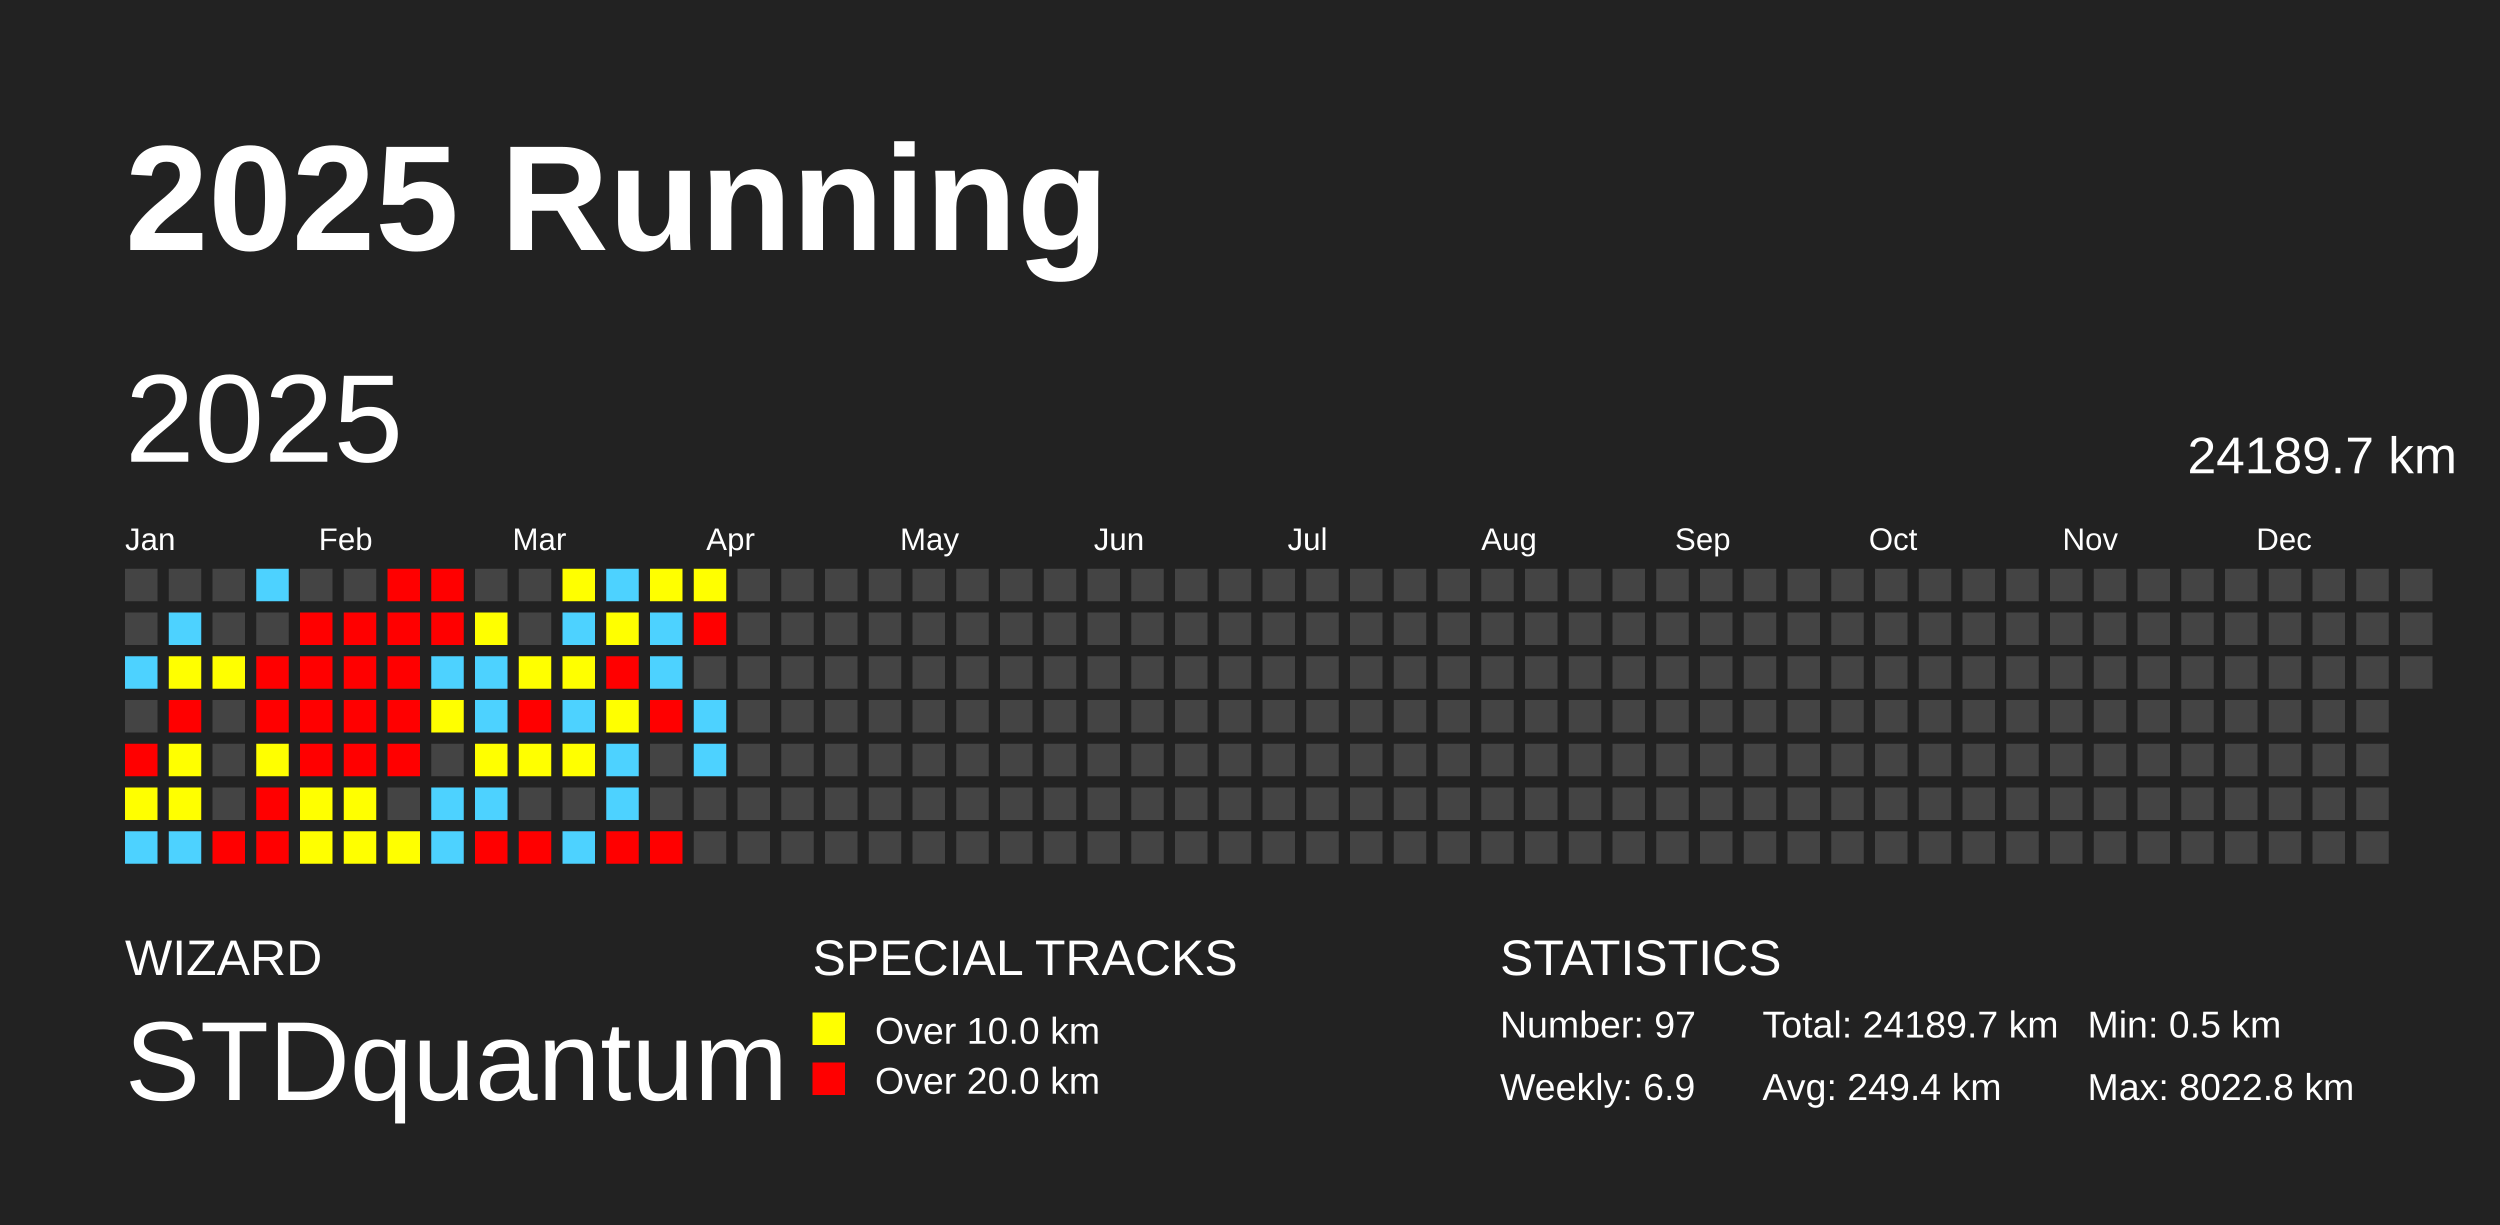
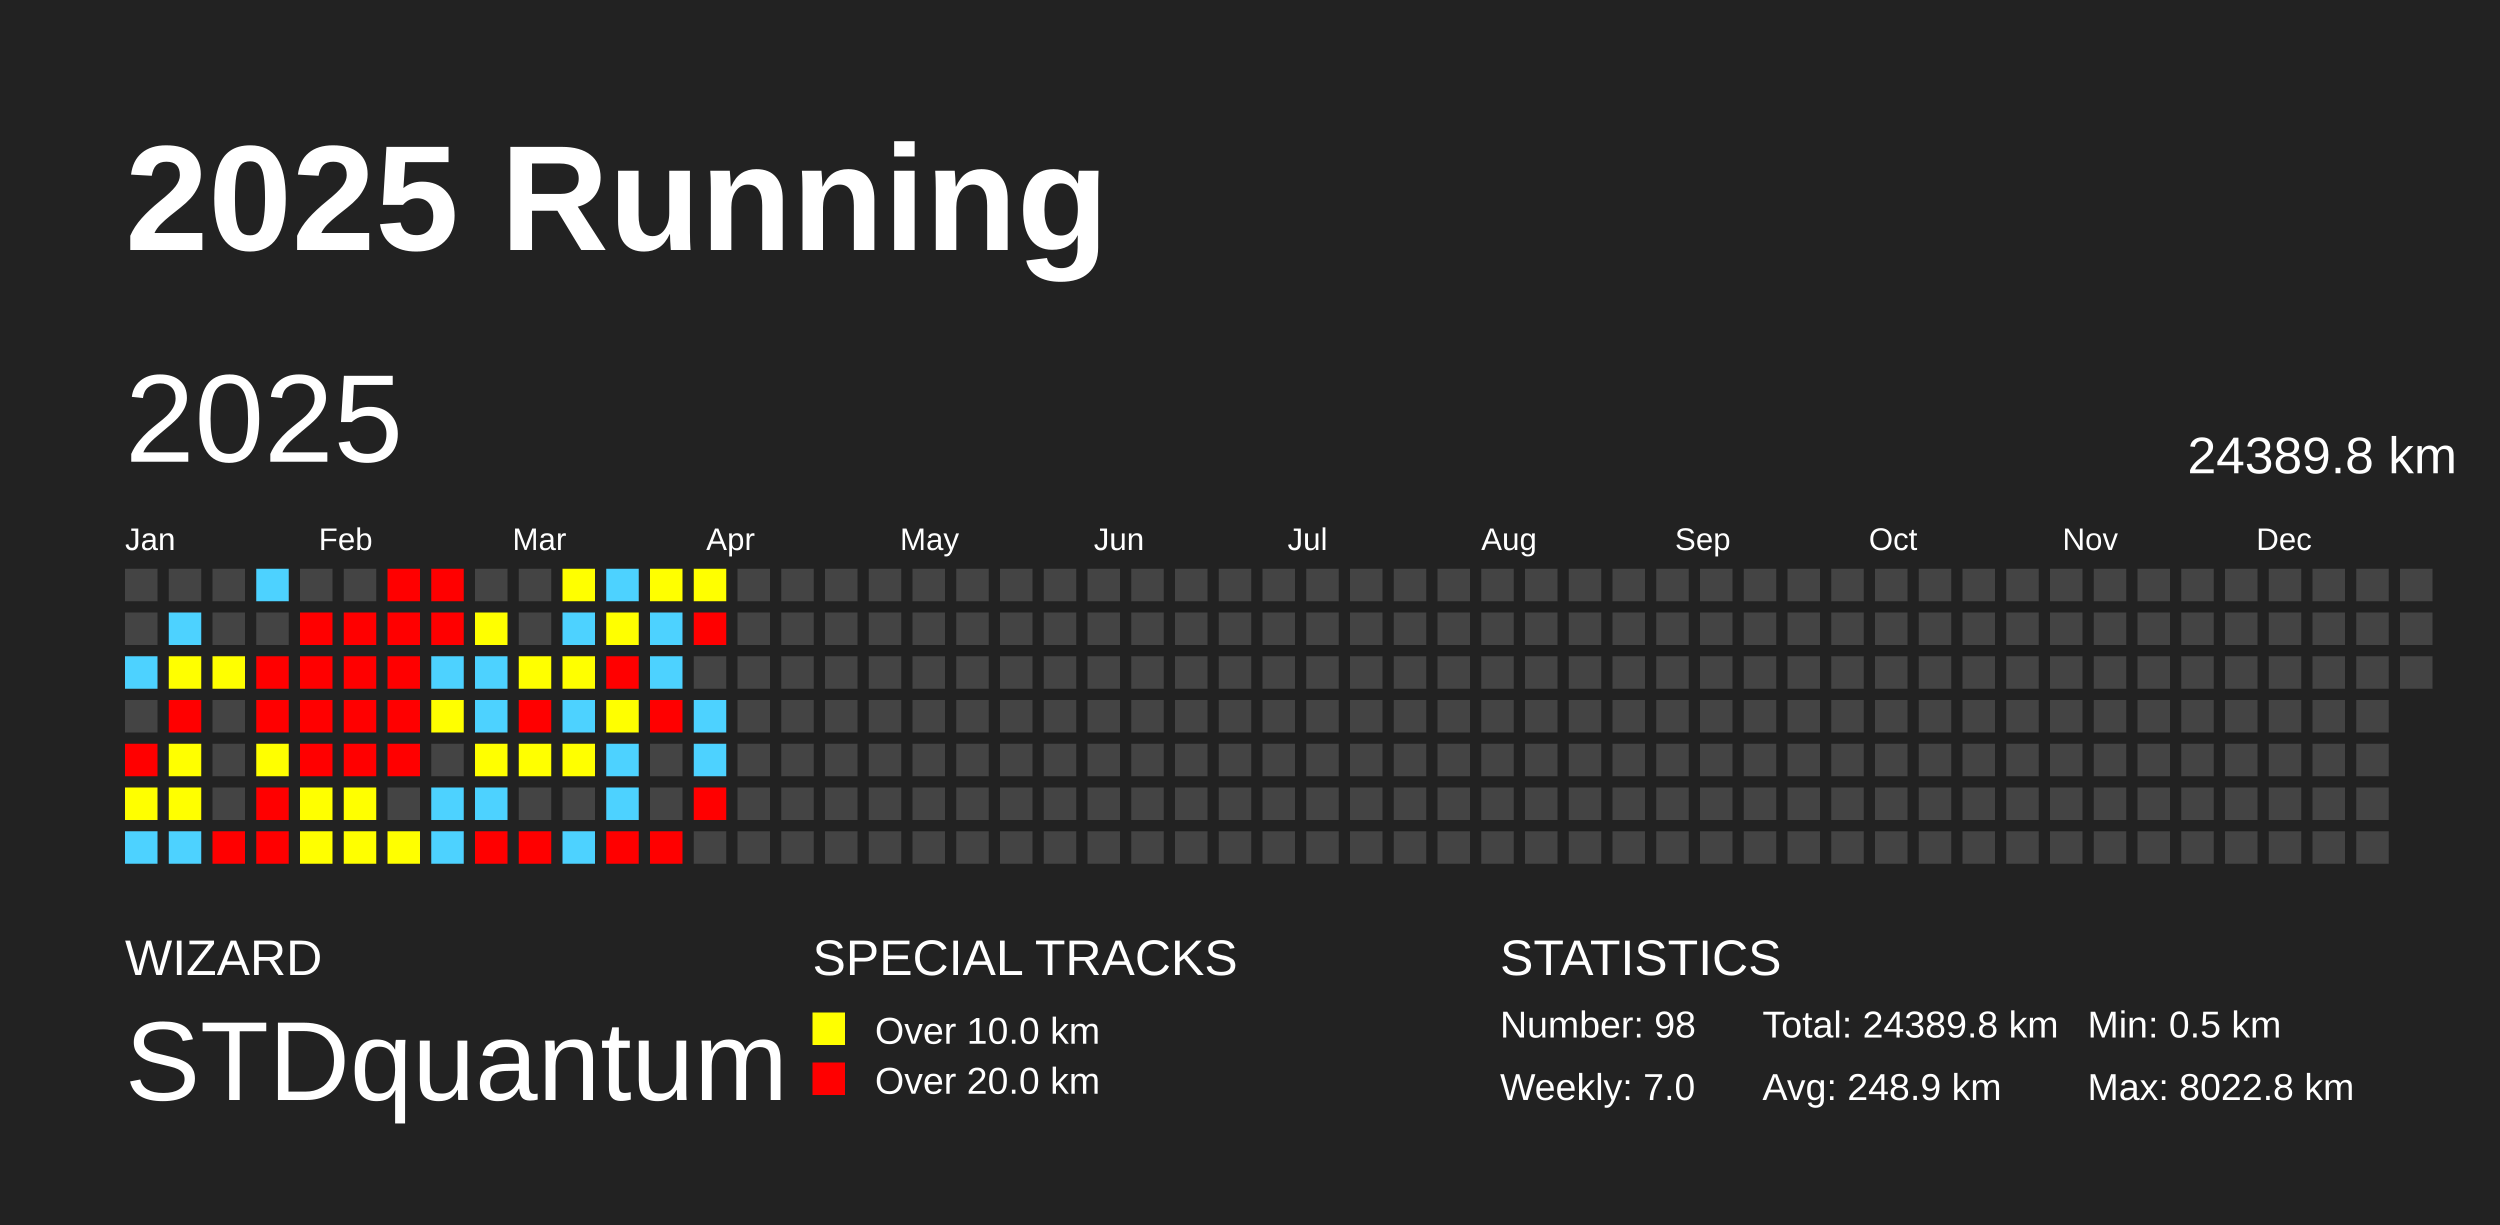
<svg xmlns="http://www.w3.org/2000/svg" baseProfile="full" height="98mm" version="1.1" viewBox="0,0,200,98" width="200mm">
  <defs />
  <rect fill="#222222" height="98" width="200" x="0" y="0" />
  <text fill="#FFFFFF" style="font-size:12px; font-family:Arial; font-weight:bold;" x="10" y="20">2025 Running</text>
  <text fill="#FFFFFF" style="font-size:4px; font-family:Arial" x="10" y="78">WIZARD</text>
  <text fill="#FFFFFF" style="font-size:9px; font-family:Arial" x="10" y="88">STDquantum</text>
  <text fill="#FFFFFF" style="font-size:4px; font-family:Arial" x="65" y="78">SPECIAL TRACKS</text>
  <rect fill="yellow" height="2.6" width="2.6" x="65" y="81" />
  <text fill="#FFFFFF" style="font-size:3px; font-family:Arial" x="70" y="83.5">Over 10.0 km</text>
  <rect fill="red" height="2.6" width="2.6" x="65" y="85" />
  <text fill="#FFFFFF" style="font-size:3px; font-family:Arial" x="70" y="87.5">Over 20.0 km</text>
  <text fill="#FFFFFF" style="font-size:4px; font-family:Arial" x="120" y="78">STATISTICS</text>
-   <text fill="#FFFFFF" style="font-size:3px; font-family:Arial" x="120" y="83">Number: 97</text>
-   <text fill="#FFFFFF" style="font-size:3px; font-family:Arial" x="120" y="88">Weekly: 6.9</text>
-   <text fill="#FFFFFF" style="font-size:3px; font-family:Arial" x="141" y="83">Total: 24189.7 km</text>
-   <text fill="#FFFFFF" style="font-size:3px; font-family:Arial" x="141" y="88">Avg: 249.4 km</text>
+   <text fill="#FFFFFF" style="font-size:3px; font-family:Arial" x="120" y="83">Number: 98</text>
+   <text fill="#FFFFFF" style="font-size:3px; font-family:Arial" x="120" y="88">Weekly: 7.0</text>
+   <text fill="#FFFFFF" style="font-size:3px; font-family:Arial" x="141" y="83">Total: 24389.8 km</text>
+   <text fill="#FFFFFF" style="font-size:3px; font-family:Arial" x="141" y="88">Avg: 248.9 km</text>
  <text fill="#FFFFFF" style="font-size:3px; font-family:Arial" x="167" y="83">Min: 0.5 km</text>
  <text fill="#FFFFFF" style="font-size:3px; font-family:Arial" x="167" y="88">Max: 8022.8 km</text>
  <text dominant-baseline="hanging" fill="#FFFFFF" style="font-size:10.0px; font-family:Arial;" x="10" y="30">2025</text>
-   <text dominant-baseline="hanging" fill="#FFFFFF" style="font-size:4.125px; font-family:Arial;" x="175" y="35">24189.7 km</text>
+   <text dominant-baseline="hanging" fill="#FFFFFF" style="font-size:4.125px; font-family:Arial;" x="175" y="35">24389.8 km</text>
  <text fill="#FFFFFF" style="font-size:2.5px; font-family:Arial" x="10.0" y="44">Jan</text>
  <text fill="#FFFFFF" style="font-size:2.5px; font-family:Arial" x="25.5" y="44">Feb</text>
  <text fill="#FFFFFF" style="font-size:2.5px; font-family:Arial" x="41.0" y="44">Mar</text>
  <text fill="#FFFFFF" style="font-size:2.5px; font-family:Arial" x="56.5" y="44">Apr</text>
  <text fill="#FFFFFF" style="font-size:2.5px; font-family:Arial" x="72.0" y="44">May</text>
  <text fill="#FFFFFF" style="font-size:2.5px; font-family:Arial" x="87.5" y="44">Jun</text>
  <text fill="#FFFFFF" style="font-size:2.5px; font-family:Arial" x="103.0" y="44">Jul</text>
  <text fill="#FFFFFF" style="font-size:2.5px; font-family:Arial" x="118.5" y="44">Aug</text>
  <text fill="#FFFFFF" style="font-size:2.5px; font-family:Arial" x="134.0" y="44">Sep</text>
  <text fill="#FFFFFF" style="font-size:2.5px; font-family:Arial" x="149.5" y="44">Oct</text>
  <text fill="#FFFFFF" style="font-size:2.5px; font-family:Arial" x="165.0" y="44">Nov</text>
  <text fill="#FFFFFF" style="font-size:2.5px; font-family:Arial" x="180.5" y="44">Dec</text>
  <rect fill="#444444" height="2.6" width="2.6" x="10.0" y="45.5" />
  <rect fill="#444444" height="2.6" width="2.6" x="10.0" y="49.0" />
  <rect fill="#4dd2ff" height="2.6" width="2.6" x="10.0" y="52.5" />
  <rect fill="#444444" height="2.6" width="2.6" x="10.0" y="56.0" />
  <rect fill="red" height="2.6" width="2.6" x="10.0" y="59.5" />
  <rect fill="#ffff00" height="2.6" width="2.6" x="10.0" y="63.0" />
  <rect fill="#4dd2ff" height="2.6" width="2.6" x="10.0" y="66.5" />
  <rect fill="#444444" height="2.6" width="2.6" x="13.5" y="45.5" />
  <rect fill="#4dd2ff" height="2.6" width="2.6" x="13.5" y="49.0" />
  <rect fill="#ffff00" height="2.6" width="2.6" x="13.5" y="52.5" />
  <rect fill="red" height="2.6" width="2.6" x="13.5" y="56.0" />
  <rect fill="#ffff00" height="2.6" width="2.6" x="13.5" y="59.5" />
  <rect fill="#ffff00" height="2.6" width="2.6" x="13.5" y="63.0" />
  <rect fill="#4dd2ff" height="2.6" width="2.6" x="13.5" y="66.5" />
  <rect fill="#444444" height="2.6" width="2.6" x="17.0" y="45.5" />
  <rect fill="#444444" height="2.6" width="2.6" x="17.0" y="49.0" />
  <rect fill="#ffff00" height="2.6" width="2.6" x="17.0" y="52.5" />
  <rect fill="#444444" height="2.6" width="2.6" x="17.0" y="56.0" />
  <rect fill="#444444" height="2.6" width="2.6" x="17.0" y="59.5" />
  <rect fill="#444444" height="2.6" width="2.6" x="17.0" y="63.0" />
  <rect fill="red" height="2.6" width="2.6" x="17.0" y="66.5" />
  <rect fill="#4dd2ff" height="2.6" width="2.6" x="20.5" y="45.5" />
  <rect fill="#444444" height="2.6" width="2.6" x="20.5" y="49.0" />
  <rect fill="red" height="2.6" width="2.6" x="20.5" y="52.5" />
  <rect fill="red" height="2.6" width="2.6" x="20.5" y="56.0" />
  <rect fill="#ffff00" height="2.6" width="2.6" x="20.5" y="59.5" />
  <rect fill="red" height="2.6" width="2.6" x="20.5" y="63.0" />
  <rect fill="red" height="2.6" width="2.6" x="20.5" y="66.5" />
  <rect fill="#444444" height="2.6" width="2.6" x="24.0" y="45.5" />
  <rect fill="red" height="2.6" width="2.6" x="24.0" y="49.0" />
  <rect fill="red" height="2.6" width="2.6" x="24.0" y="52.5" />
  <rect fill="red" height="2.6" width="2.6" x="24.0" y="56.0" />
  <rect fill="red" height="2.6" width="2.6" x="24.0" y="59.5" />
  <rect fill="#ffff00" height="2.6" width="2.6" x="24.0" y="63.0" />
  <rect fill="#ffff00" height="2.6" width="2.6" x="24.0" y="66.5" />
  <rect fill="#444444" height="2.6" width="2.6" x="27.5" y="45.5" />
  <rect fill="red" height="2.6" width="2.6" x="27.5" y="49.0" />
  <rect fill="red" height="2.6" width="2.6" x="27.5" y="52.5" />
  <rect fill="red" height="2.6" width="2.6" x="27.5" y="56.0" />
  <rect fill="red" height="2.6" width="2.6" x="27.5" y="59.5" />
  <rect fill="#ffff00" height="2.6" width="2.6" x="27.5" y="63.0" />
  <rect fill="#ffff00" height="2.6" width="2.6" x="27.5" y="66.5" />
  <rect fill="red" height="2.6" width="2.6" x="31.0" y="45.5" />
  <rect fill="red" height="2.6" width="2.6" x="31.0" y="49.0" />
  <rect fill="red" height="2.6" width="2.6" x="31.0" y="52.5" />
  <rect fill="red" height="2.6" width="2.6" x="31.0" y="56.0" />
  <rect fill="red" height="2.6" width="2.6" x="31.0" y="59.5" />
  <rect fill="#444444" height="2.6" width="2.6" x="31.0" y="63.0" />
  <rect fill="#ffff00" height="2.6" width="2.6" x="31.0" y="66.5" />
  <rect fill="red" height="2.6" width="2.6" x="34.5" y="45.5" />
  <rect fill="red" height="2.6" width="2.6" x="34.5" y="49.0" />
  <rect fill="#4dd2ff" height="2.6" width="2.6" x="34.5" y="52.5" />
  <rect fill="#ffff00" height="2.6" width="2.6" x="34.5" y="56.0" />
  <rect fill="#444444" height="2.6" width="2.6" x="34.5" y="59.5" />
  <rect fill="#4dd2ff" height="2.6" width="2.6" x="34.5" y="63.0" />
  <rect fill="#4dd2ff" height="2.6" width="2.6" x="34.5" y="66.5" />
  <rect fill="#444444" height="2.6" width="2.6" x="38.0" y="45.5" />
  <rect fill="#ffff00" height="2.6" width="2.6" x="38.0" y="49.0" />
  <rect fill="#4dd2ff" height="2.6" width="2.6" x="38.0" y="52.5" />
  <rect fill="#4dd2ff" height="2.6" width="2.6" x="38.0" y="56.0" />
  <rect fill="#ffff00" height="2.6" width="2.6" x="38.0" y="59.5" />
  <rect fill="#4dd2ff" height="2.6" width="2.6" x="38.0" y="63.0" />
  <rect fill="red" height="2.6" width="2.6" x="38.0" y="66.5" />
  <rect fill="#444444" height="2.6" width="2.6" x="41.5" y="45.5" />
  <rect fill="#444444" height="2.6" width="2.6" x="41.5" y="49.0" />
  <rect fill="#ffff00" height="2.6" width="2.6" x="41.5" y="52.5" />
  <rect fill="red" height="2.6" width="2.6" x="41.5" y="56.0" />
  <rect fill="#ffff00" height="2.6" width="2.6" x="41.5" y="59.5" />
  <rect fill="#444444" height="2.6" width="2.6" x="41.5" y="63.0" />
  <rect fill="red" height="2.6" width="2.6" x="41.5" y="66.5" />
  <rect fill="#ffff00" height="2.6" width="2.6" x="45.0" y="45.5" />
  <rect fill="#4dd2ff" height="2.6" width="2.6" x="45.0" y="49.0" />
  <rect fill="#ffff00" height="2.6" width="2.6" x="45.0" y="52.5" />
  <rect fill="#4dd2ff" height="2.6" width="2.6" x="45.0" y="56.0" />
  <rect fill="#ffff00" height="2.6" width="2.6" x="45.0" y="59.5" />
  <rect fill="#444444" height="2.6" width="2.6" x="45.0" y="63.0" />
  <rect fill="#4dd2ff" height="2.6" width="2.6" x="45.0" y="66.5" />
  <rect fill="#4dd2ff" height="2.6" width="2.6" x="48.5" y="45.5" />
  <rect fill="#ffff00" height="2.6" width="2.6" x="48.5" y="49.0" />
  <rect fill="red" height="2.6" width="2.6" x="48.5" y="52.5" />
  <rect fill="#ffff00" height="2.6" width="2.6" x="48.5" y="56.0" />
  <rect fill="#4dd2ff" height="2.6" width="2.6" x="48.5" y="59.5" />
  <rect fill="#4dd2ff" height="2.6" width="2.6" x="48.5" y="63.0" />
  <rect fill="red" height="2.6" width="2.6" x="48.5" y="66.5" />
  <rect fill="#ffff00" height="2.6" width="2.6" x="52.0" y="45.5" />
  <rect fill="#4dd2ff" height="2.6" width="2.6" x="52.0" y="49.0" />
  <rect fill="#4dd2ff" height="2.6" width="2.6" x="52.0" y="52.5" />
  <rect fill="red" height="2.6" width="2.6" x="52.0" y="56.0" />
  <rect fill="#444444" height="2.6" width="2.6" x="52.0" y="59.5" />
  <rect fill="#444444" height="2.6" width="2.6" x="52.0" y="63.0" />
  <rect fill="red" height="2.6" width="2.6" x="52.0" y="66.5" />
  <rect fill="#ffff00" height="2.6" width="2.6" x="55.5" y="45.5" />
  <rect fill="red" height="2.6" width="2.6" x="55.5" y="49.0" />
  <rect fill="#444444" height="2.6" width="2.6" x="55.5" y="52.5" />
  <rect fill="#4dd2ff" height="2.6" width="2.6" x="55.5" y="56.0" />
  <rect fill="#4dd2ff" height="2.6" width="2.6" x="55.5" y="59.5" />
-   <rect fill="#444444" height="2.6" width="2.6" x="55.5" y="63.0" />
+   <rect fill="red" height="2.6" width="2.6" x="55.5" y="63.0" />
  <rect fill="#444444" height="2.6" width="2.6" x="55.5" y="66.5" />
  <rect fill="#444444" height="2.6" width="2.6" x="59.0" y="45.5" />
  <rect fill="#444444" height="2.6" width="2.6" x="59.0" y="49.0" />
  <rect fill="#444444" height="2.6" width="2.6" x="59.0" y="52.5" />
  <rect fill="#444444" height="2.6" width="2.6" x="59.0" y="56.0" />
  <rect fill="#444444" height="2.6" width="2.6" x="59.0" y="59.5" />
  <rect fill="#444444" height="2.6" width="2.6" x="59.0" y="63.0" />
  <rect fill="#444444" height="2.6" width="2.6" x="59.0" y="66.5" />
  <rect fill="#444444" height="2.6" width="2.6" x="62.5" y="45.5" />
  <rect fill="#444444" height="2.6" width="2.6" x="62.5" y="49.0" />
  <rect fill="#444444" height="2.6" width="2.6" x="62.5" y="52.5" />
  <rect fill="#444444" height="2.6" width="2.6" x="62.5" y="56.0" />
  <rect fill="#444444" height="2.6" width="2.6" x="62.5" y="59.5" />
  <rect fill="#444444" height="2.6" width="2.6" x="62.5" y="63.0" />
  <rect fill="#444444" height="2.6" width="2.6" x="62.5" y="66.5" />
  <rect fill="#444444" height="2.6" width="2.6" x="66.0" y="45.5" />
  <rect fill="#444444" height="2.6" width="2.6" x="66.0" y="49.0" />
  <rect fill="#444444" height="2.6" width="2.6" x="66.0" y="52.5" />
  <rect fill="#444444" height="2.6" width="2.6" x="66.0" y="56.0" />
  <rect fill="#444444" height="2.6" width="2.6" x="66.0" y="59.5" />
  <rect fill="#444444" height="2.6" width="2.6" x="66.0" y="63.0" />
  <rect fill="#444444" height="2.6" width="2.6" x="66.0" y="66.5" />
  <rect fill="#444444" height="2.6" width="2.6" x="69.5" y="45.5" />
  <rect fill="#444444" height="2.6" width="2.6" x="69.5" y="49.0" />
  <rect fill="#444444" height="2.6" width="2.6" x="69.5" y="52.5" />
  <rect fill="#444444" height="2.6" width="2.6" x="69.5" y="56.0" />
  <rect fill="#444444" height="2.6" width="2.6" x="69.5" y="59.5" />
  <rect fill="#444444" height="2.6" width="2.6" x="69.5" y="63.0" />
  <rect fill="#444444" height="2.6" width="2.6" x="69.5" y="66.5" />
  <rect fill="#444444" height="2.6" width="2.6" x="73.0" y="45.5" />
  <rect fill="#444444" height="2.6" width="2.6" x="73.0" y="49.0" />
  <rect fill="#444444" height="2.6" width="2.6" x="73.0" y="52.5" />
  <rect fill="#444444" height="2.6" width="2.6" x="73.0" y="56.0" />
  <rect fill="#444444" height="2.6" width="2.6" x="73.0" y="59.5" />
  <rect fill="#444444" height="2.6" width="2.6" x="73.0" y="63.0" />
  <rect fill="#444444" height="2.6" width="2.6" x="73.0" y="66.5" />
  <rect fill="#444444" height="2.6" width="2.6" x="76.5" y="45.5" />
  <rect fill="#444444" height="2.6" width="2.6" x="76.5" y="49.0" />
  <rect fill="#444444" height="2.6" width="2.6" x="76.5" y="52.5" />
  <rect fill="#444444" height="2.6" width="2.6" x="76.5" y="56.0" />
  <rect fill="#444444" height="2.6" width="2.6" x="76.5" y="59.5" />
  <rect fill="#444444" height="2.6" width="2.6" x="76.5" y="63.0" />
  <rect fill="#444444" height="2.6" width="2.6" x="76.5" y="66.5" />
  <rect fill="#444444" height="2.6" width="2.6" x="80.0" y="45.5" />
  <rect fill="#444444" height="2.6" width="2.6" x="80.0" y="49.0" />
  <rect fill="#444444" height="2.6" width="2.6" x="80.0" y="52.5" />
  <rect fill="#444444" height="2.6" width="2.6" x="80.0" y="56.0" />
  <rect fill="#444444" height="2.6" width="2.6" x="80.0" y="59.5" />
  <rect fill="#444444" height="2.6" width="2.6" x="80.0" y="63.0" />
  <rect fill="#444444" height="2.6" width="2.6" x="80.0" y="66.5" />
  <rect fill="#444444" height="2.6" width="2.6" x="83.5" y="45.5" />
  <rect fill="#444444" height="2.6" width="2.6" x="83.5" y="49.0" />
  <rect fill="#444444" height="2.6" width="2.6" x="83.5" y="52.5" />
  <rect fill="#444444" height="2.6" width="2.6" x="83.5" y="56.0" />
  <rect fill="#444444" height="2.6" width="2.6" x="83.5" y="59.5" />
  <rect fill="#444444" height="2.6" width="2.6" x="83.5" y="63.0" />
  <rect fill="#444444" height="2.6" width="2.6" x="83.5" y="66.5" />
  <rect fill="#444444" height="2.6" width="2.6" x="87.0" y="45.5" />
  <rect fill="#444444" height="2.6" width="2.6" x="87.0" y="49.0" />
  <rect fill="#444444" height="2.6" width="2.6" x="87.0" y="52.5" />
  <rect fill="#444444" height="2.6" width="2.6" x="87.0" y="56.0" />
  <rect fill="#444444" height="2.6" width="2.6" x="87.0" y="59.5" />
  <rect fill="#444444" height="2.6" width="2.6" x="87.0" y="63.0" />
  <rect fill="#444444" height="2.6" width="2.6" x="87.0" y="66.5" />
  <rect fill="#444444" height="2.6" width="2.6" x="90.5" y="45.5" />
  <rect fill="#444444" height="2.6" width="2.6" x="90.5" y="49.0" />
  <rect fill="#444444" height="2.6" width="2.6" x="90.5" y="52.5" />
  <rect fill="#444444" height="2.6" width="2.6" x="90.5" y="56.0" />
  <rect fill="#444444" height="2.6" width="2.6" x="90.5" y="59.5" />
  <rect fill="#444444" height="2.6" width="2.6" x="90.5" y="63.0" />
  <rect fill="#444444" height="2.6" width="2.6" x="90.5" y="66.5" />
  <rect fill="#444444" height="2.6" width="2.6" x="94.0" y="45.5" />
  <rect fill="#444444" height="2.6" width="2.6" x="94.0" y="49.0" />
  <rect fill="#444444" height="2.6" width="2.6" x="94.0" y="52.5" />
  <rect fill="#444444" height="2.6" width="2.6" x="94.0" y="56.0" />
  <rect fill="#444444" height="2.6" width="2.6" x="94.0" y="59.5" />
  <rect fill="#444444" height="2.6" width="2.6" x="94.0" y="63.0" />
  <rect fill="#444444" height="2.6" width="2.6" x="94.0" y="66.5" />
  <rect fill="#444444" height="2.6" width="2.6" x="97.5" y="45.5" />
  <rect fill="#444444" height="2.6" width="2.6" x="97.5" y="49.0" />
  <rect fill="#444444" height="2.6" width="2.6" x="97.5" y="52.5" />
  <rect fill="#444444" height="2.6" width="2.6" x="97.5" y="56.0" />
  <rect fill="#444444" height="2.6" width="2.6" x="97.5" y="59.5" />
  <rect fill="#444444" height="2.6" width="2.6" x="97.5" y="63.0" />
  <rect fill="#444444" height="2.6" width="2.6" x="97.5" y="66.5" />
  <rect fill="#444444" height="2.6" width="2.6" x="101.0" y="45.5" />
  <rect fill="#444444" height="2.6" width="2.6" x="101.0" y="49.0" />
  <rect fill="#444444" height="2.6" width="2.6" x="101.0" y="52.5" />
  <rect fill="#444444" height="2.6" width="2.6" x="101.0" y="56.0" />
  <rect fill="#444444" height="2.6" width="2.6" x="101.0" y="59.5" />
  <rect fill="#444444" height="2.6" width="2.6" x="101.0" y="63.0" />
  <rect fill="#444444" height="2.6" width="2.6" x="101.0" y="66.5" />
  <rect fill="#444444" height="2.6" width="2.6" x="104.5" y="45.5" />
  <rect fill="#444444" height="2.6" width="2.6" x="104.5" y="49.0" />
  <rect fill="#444444" height="2.6" width="2.6" x="104.5" y="52.5" />
  <rect fill="#444444" height="2.6" width="2.6" x="104.5" y="56.0" />
  <rect fill="#444444" height="2.6" width="2.6" x="104.5" y="59.5" />
  <rect fill="#444444" height="2.6" width="2.6" x="104.5" y="63.0" />
  <rect fill="#444444" height="2.6" width="2.6" x="104.5" y="66.5" />
  <rect fill="#444444" height="2.6" width="2.6" x="108.0" y="45.5" />
  <rect fill="#444444" height="2.6" width="2.6" x="108.0" y="49.0" />
  <rect fill="#444444" height="2.6" width="2.6" x="108.0" y="52.5" />
  <rect fill="#444444" height="2.6" width="2.6" x="108.0" y="56.0" />
  <rect fill="#444444" height="2.6" width="2.6" x="108.0" y="59.5" />
  <rect fill="#444444" height="2.6" width="2.6" x="108.0" y="63.0" />
  <rect fill="#444444" height="2.6" width="2.6" x="108.0" y="66.5" />
  <rect fill="#444444" height="2.6" width="2.6" x="111.5" y="45.5" />
  <rect fill="#444444" height="2.6" width="2.6" x="111.5" y="49.0" />
  <rect fill="#444444" height="2.6" width="2.6" x="111.5" y="52.5" />
  <rect fill="#444444" height="2.6" width="2.6" x="111.5" y="56.0" />
  <rect fill="#444444" height="2.6" width="2.6" x="111.5" y="59.5" />
  <rect fill="#444444" height="2.6" width="2.6" x="111.5" y="63.0" />
  <rect fill="#444444" height="2.6" width="2.6" x="111.5" y="66.5" />
  <rect fill="#444444" height="2.6" width="2.6" x="115.0" y="45.5" />
  <rect fill="#444444" height="2.6" width="2.6" x="115.0" y="49.0" />
  <rect fill="#444444" height="2.6" width="2.6" x="115.0" y="52.5" />
  <rect fill="#444444" height="2.6" width="2.6" x="115.0" y="56.0" />
  <rect fill="#444444" height="2.6" width="2.6" x="115.0" y="59.5" />
  <rect fill="#444444" height="2.6" width="2.6" x="115.0" y="63.0" />
  <rect fill="#444444" height="2.6" width="2.6" x="115.0" y="66.5" />
  <rect fill="#444444" height="2.6" width="2.6" x="118.5" y="45.5" />
  <rect fill="#444444" height="2.6" width="2.6" x="118.5" y="49.0" />
  <rect fill="#444444" height="2.6" width="2.6" x="118.5" y="52.5" />
  <rect fill="#444444" height="2.6" width="2.6" x="118.5" y="56.0" />
  <rect fill="#444444" height="2.6" width="2.6" x="118.5" y="59.5" />
  <rect fill="#444444" height="2.6" width="2.6" x="118.5" y="63.0" />
  <rect fill="#444444" height="2.6" width="2.6" x="118.5" y="66.5" />
  <rect fill="#444444" height="2.6" width="2.6" x="122.0" y="45.5" />
  <rect fill="#444444" height="2.6" width="2.6" x="122.0" y="49.0" />
  <rect fill="#444444" height="2.6" width="2.6" x="122.0" y="52.5" />
  <rect fill="#444444" height="2.6" width="2.6" x="122.0" y="56.0" />
  <rect fill="#444444" height="2.6" width="2.6" x="122.0" y="59.5" />
  <rect fill="#444444" height="2.6" width="2.6" x="122.0" y="63.0" />
  <rect fill="#444444" height="2.6" width="2.6" x="122.0" y="66.5" />
  <rect fill="#444444" height="2.6" width="2.6" x="125.5" y="45.5" />
  <rect fill="#444444" height="2.6" width="2.6" x="125.5" y="49.0" />
  <rect fill="#444444" height="2.6" width="2.6" x="125.5" y="52.5" />
  <rect fill="#444444" height="2.6" width="2.6" x="125.5" y="56.0" />
  <rect fill="#444444" height="2.6" width="2.6" x="125.5" y="59.5" />
  <rect fill="#444444" height="2.6" width="2.6" x="125.5" y="63.0" />
  <rect fill="#444444" height="2.6" width="2.6" x="125.5" y="66.5" />
  <rect fill="#444444" height="2.6" width="2.6" x="129.0" y="45.5" />
  <rect fill="#444444" height="2.6" width="2.6" x="129.0" y="49.0" />
  <rect fill="#444444" height="2.6" width="2.6" x="129.0" y="52.5" />
  <rect fill="#444444" height="2.6" width="2.6" x="129.0" y="56.0" />
  <rect fill="#444444" height="2.6" width="2.6" x="129.0" y="59.5" />
  <rect fill="#444444" height="2.6" width="2.6" x="129.0" y="63.0" />
  <rect fill="#444444" height="2.6" width="2.6" x="129.0" y="66.5" />
  <rect fill="#444444" height="2.6" width="2.6" x="132.5" y="45.5" />
  <rect fill="#444444" height="2.6" width="2.6" x="132.5" y="49.0" />
  <rect fill="#444444" height="2.6" width="2.6" x="132.5" y="52.5" />
  <rect fill="#444444" height="2.6" width="2.6" x="132.5" y="56.0" />
  <rect fill="#444444" height="2.6" width="2.6" x="132.5" y="59.5" />
  <rect fill="#444444" height="2.6" width="2.6" x="132.5" y="63.0" />
  <rect fill="#444444" height="2.6" width="2.6" x="132.5" y="66.5" />
  <rect fill="#444444" height="2.6" width="2.6" x="136.0" y="45.5" />
  <rect fill="#444444" height="2.6" width="2.6" x="136.0" y="49.0" />
  <rect fill="#444444" height="2.6" width="2.6" x="136.0" y="52.5" />
  <rect fill="#444444" height="2.6" width="2.6" x="136.0" y="56.0" />
  <rect fill="#444444" height="2.6" width="2.6" x="136.0" y="59.5" />
  <rect fill="#444444" height="2.6" width="2.6" x="136.0" y="63.0" />
  <rect fill="#444444" height="2.6" width="2.6" x="136.0" y="66.5" />
  <rect fill="#444444" height="2.6" width="2.6" x="139.5" y="45.5" />
  <rect fill="#444444" height="2.6" width="2.6" x="139.5" y="49.0" />
  <rect fill="#444444" height="2.6" width="2.6" x="139.5" y="52.5" />
  <rect fill="#444444" height="2.6" width="2.6" x="139.5" y="56.0" />
  <rect fill="#444444" height="2.6" width="2.6" x="139.5" y="59.5" />
  <rect fill="#444444" height="2.6" width="2.6" x="139.5" y="63.0" />
  <rect fill="#444444" height="2.6" width="2.6" x="139.5" y="66.5" />
  <rect fill="#444444" height="2.6" width="2.6" x="143.0" y="45.5" />
  <rect fill="#444444" height="2.6" width="2.6" x="143.0" y="49.0" />
  <rect fill="#444444" height="2.6" width="2.6" x="143.0" y="52.5" />
  <rect fill="#444444" height="2.6" width="2.6" x="143.0" y="56.0" />
  <rect fill="#444444" height="2.6" width="2.6" x="143.0" y="59.5" />
  <rect fill="#444444" height="2.6" width="2.6" x="143.0" y="63.0" />
  <rect fill="#444444" height="2.6" width="2.6" x="143.0" y="66.5" />
  <rect fill="#444444" height="2.6" width="2.6" x="146.5" y="45.5" />
  <rect fill="#444444" height="2.6" width="2.6" x="146.5" y="49.0" />
  <rect fill="#444444" height="2.6" width="2.6" x="146.5" y="52.5" />
  <rect fill="#444444" height="2.6" width="2.6" x="146.5" y="56.0" />
  <rect fill="#444444" height="2.6" width="2.6" x="146.5" y="59.5" />
  <rect fill="#444444" height="2.6" width="2.6" x="146.5" y="63.0" />
  <rect fill="#444444" height="2.6" width="2.6" x="146.5" y="66.5" />
  <rect fill="#444444" height="2.6" width="2.6" x="150.0" y="45.5" />
  <rect fill="#444444" height="2.6" width="2.6" x="150.0" y="49.0" />
  <rect fill="#444444" height="2.6" width="2.6" x="150.0" y="52.5" />
  <rect fill="#444444" height="2.6" width="2.6" x="150.0" y="56.0" />
  <rect fill="#444444" height="2.6" width="2.6" x="150.0" y="59.5" />
  <rect fill="#444444" height="2.6" width="2.6" x="150.0" y="63.0" />
  <rect fill="#444444" height="2.6" width="2.6" x="150.0" y="66.5" />
  <rect fill="#444444" height="2.6" width="2.6" x="153.5" y="45.5" />
  <rect fill="#444444" height="2.6" width="2.6" x="153.5" y="49.0" />
  <rect fill="#444444" height="2.6" width="2.6" x="153.5" y="52.5" />
  <rect fill="#444444" height="2.6" width="2.6" x="153.5" y="56.0" />
  <rect fill="#444444" height="2.6" width="2.6" x="153.5" y="59.5" />
  <rect fill="#444444" height="2.6" width="2.6" x="153.5" y="63.0" />
  <rect fill="#444444" height="2.6" width="2.6" x="153.5" y="66.5" />
  <rect fill="#444444" height="2.6" width="2.6" x="157.0" y="45.5" />
  <rect fill="#444444" height="2.6" width="2.6" x="157.0" y="49.0" />
  <rect fill="#444444" height="2.6" width="2.6" x="157.0" y="52.5" />
  <rect fill="#444444" height="2.6" width="2.6" x="157.0" y="56.0" />
  <rect fill="#444444" height="2.6" width="2.6" x="157.0" y="59.5" />
  <rect fill="#444444" height="2.6" width="2.6" x="157.0" y="63.0" />
  <rect fill="#444444" height="2.6" width="2.6" x="157.0" y="66.5" />
  <rect fill="#444444" height="2.6" width="2.6" x="160.5" y="45.5" />
  <rect fill="#444444" height="2.6" width="2.6" x="160.5" y="49.0" />
  <rect fill="#444444" height="2.6" width="2.6" x="160.5" y="52.5" />
  <rect fill="#444444" height="2.6" width="2.6" x="160.5" y="56.0" />
  <rect fill="#444444" height="2.6" width="2.6" x="160.5" y="59.5" />
  <rect fill="#444444" height="2.6" width="2.6" x="160.5" y="63.0" />
  <rect fill="#444444" height="2.6" width="2.6" x="160.5" y="66.5" />
  <rect fill="#444444" height="2.6" width="2.6" x="164.0" y="45.5" />
  <rect fill="#444444" height="2.6" width="2.6" x="164.0" y="49.0" />
  <rect fill="#444444" height="2.6" width="2.6" x="164.0" y="52.5" />
  <rect fill="#444444" height="2.6" width="2.6" x="164.0" y="56.0" />
  <rect fill="#444444" height="2.6" width="2.6" x="164.0" y="59.5" />
  <rect fill="#444444" height="2.6" width="2.6" x="164.0" y="63.0" />
  <rect fill="#444444" height="2.6" width="2.6" x="164.0" y="66.5" />
  <rect fill="#444444" height="2.6" width="2.6" x="167.5" y="45.5" />
  <rect fill="#444444" height="2.6" width="2.6" x="167.5" y="49.0" />
  <rect fill="#444444" height="2.6" width="2.6" x="167.5" y="52.5" />
  <rect fill="#444444" height="2.6" width="2.6" x="167.5" y="56.0" />
  <rect fill="#444444" height="2.6" width="2.6" x="167.5" y="59.5" />
  <rect fill="#444444" height="2.6" width="2.6" x="167.5" y="63.0" />
  <rect fill="#444444" height="2.6" width="2.6" x="167.5" y="66.5" />
  <rect fill="#444444" height="2.6" width="2.6" x="171.0" y="45.5" />
  <rect fill="#444444" height="2.6" width="2.6" x="171.0" y="49.0" />
  <rect fill="#444444" height="2.6" width="2.6" x="171.0" y="52.5" />
  <rect fill="#444444" height="2.6" width="2.6" x="171.0" y="56.0" />
  <rect fill="#444444" height="2.6" width="2.6" x="171.0" y="59.5" />
  <rect fill="#444444" height="2.6" width="2.6" x="171.0" y="63.0" />
  <rect fill="#444444" height="2.6" width="2.6" x="171.0" y="66.5" />
  <rect fill="#444444" height="2.6" width="2.6" x="174.5" y="45.5" />
  <rect fill="#444444" height="2.6" width="2.6" x="174.5" y="49.0" />
  <rect fill="#444444" height="2.6" width="2.6" x="174.5" y="52.5" />
  <rect fill="#444444" height="2.6" width="2.6" x="174.5" y="56.0" />
  <rect fill="#444444" height="2.6" width="2.6" x="174.5" y="59.5" />
  <rect fill="#444444" height="2.6" width="2.6" x="174.5" y="63.0" />
  <rect fill="#444444" height="2.6" width="2.6" x="174.5" y="66.5" />
  <rect fill="#444444" height="2.6" width="2.6" x="178.0" y="45.5" />
  <rect fill="#444444" height="2.6" width="2.6" x="178.0" y="49.0" />
  <rect fill="#444444" height="2.6" width="2.6" x="178.0" y="52.5" />
  <rect fill="#444444" height="2.6" width="2.6" x="178.0" y="56.0" />
  <rect fill="#444444" height="2.6" width="2.6" x="178.0" y="59.5" />
  <rect fill="#444444" height="2.6" width="2.6" x="178.0" y="63.0" />
  <rect fill="#444444" height="2.6" width="2.6" x="178.0" y="66.5" />
  <rect fill="#444444" height="2.6" width="2.6" x="181.5" y="45.5" />
  <rect fill="#444444" height="2.6" width="2.6" x="181.5" y="49.0" />
  <rect fill="#444444" height="2.6" width="2.6" x="181.5" y="52.5" />
  <rect fill="#444444" height="2.6" width="2.6" x="181.5" y="56.0" />
  <rect fill="#444444" height="2.6" width="2.6" x="181.5" y="59.5" />
  <rect fill="#444444" height="2.6" width="2.6" x="181.5" y="63.0" />
  <rect fill="#444444" height="2.6" width="2.6" x="181.5" y="66.5" />
  <rect fill="#444444" height="2.6" width="2.6" x="185.0" y="45.5" />
  <rect fill="#444444" height="2.6" width="2.6" x="185.0" y="49.0" />
  <rect fill="#444444" height="2.6" width="2.6" x="185.0" y="52.5" />
  <rect fill="#444444" height="2.6" width="2.6" x="185.0" y="56.0" />
  <rect fill="#444444" height="2.6" width="2.6" x="185.0" y="59.5" />
  <rect fill="#444444" height="2.6" width="2.6" x="185.0" y="63.0" />
  <rect fill="#444444" height="2.6" width="2.6" x="185.0" y="66.5" />
  <rect fill="#444444" height="2.6" width="2.6" x="188.5" y="45.5" />
  <rect fill="#444444" height="2.6" width="2.6" x="188.5" y="49.0" />
  <rect fill="#444444" height="2.6" width="2.6" x="188.5" y="52.5" />
  <rect fill="#444444" height="2.6" width="2.6" x="188.5" y="56.0" />
  <rect fill="#444444" height="2.6" width="2.6" x="188.5" y="59.5" />
  <rect fill="#444444" height="2.6" width="2.6" x="188.5" y="63.0" />
  <rect fill="#444444" height="2.6" width="2.6" x="188.5" y="66.5" />
  <rect fill="#444444" height="2.6" width="2.6" x="192.0" y="45.5" />
  <rect fill="#444444" height="2.6" width="2.6" x="192.0" y="49.0" />
  <rect fill="#444444" height="2.6" width="2.6" x="192.0" y="52.5" />
</svg>
